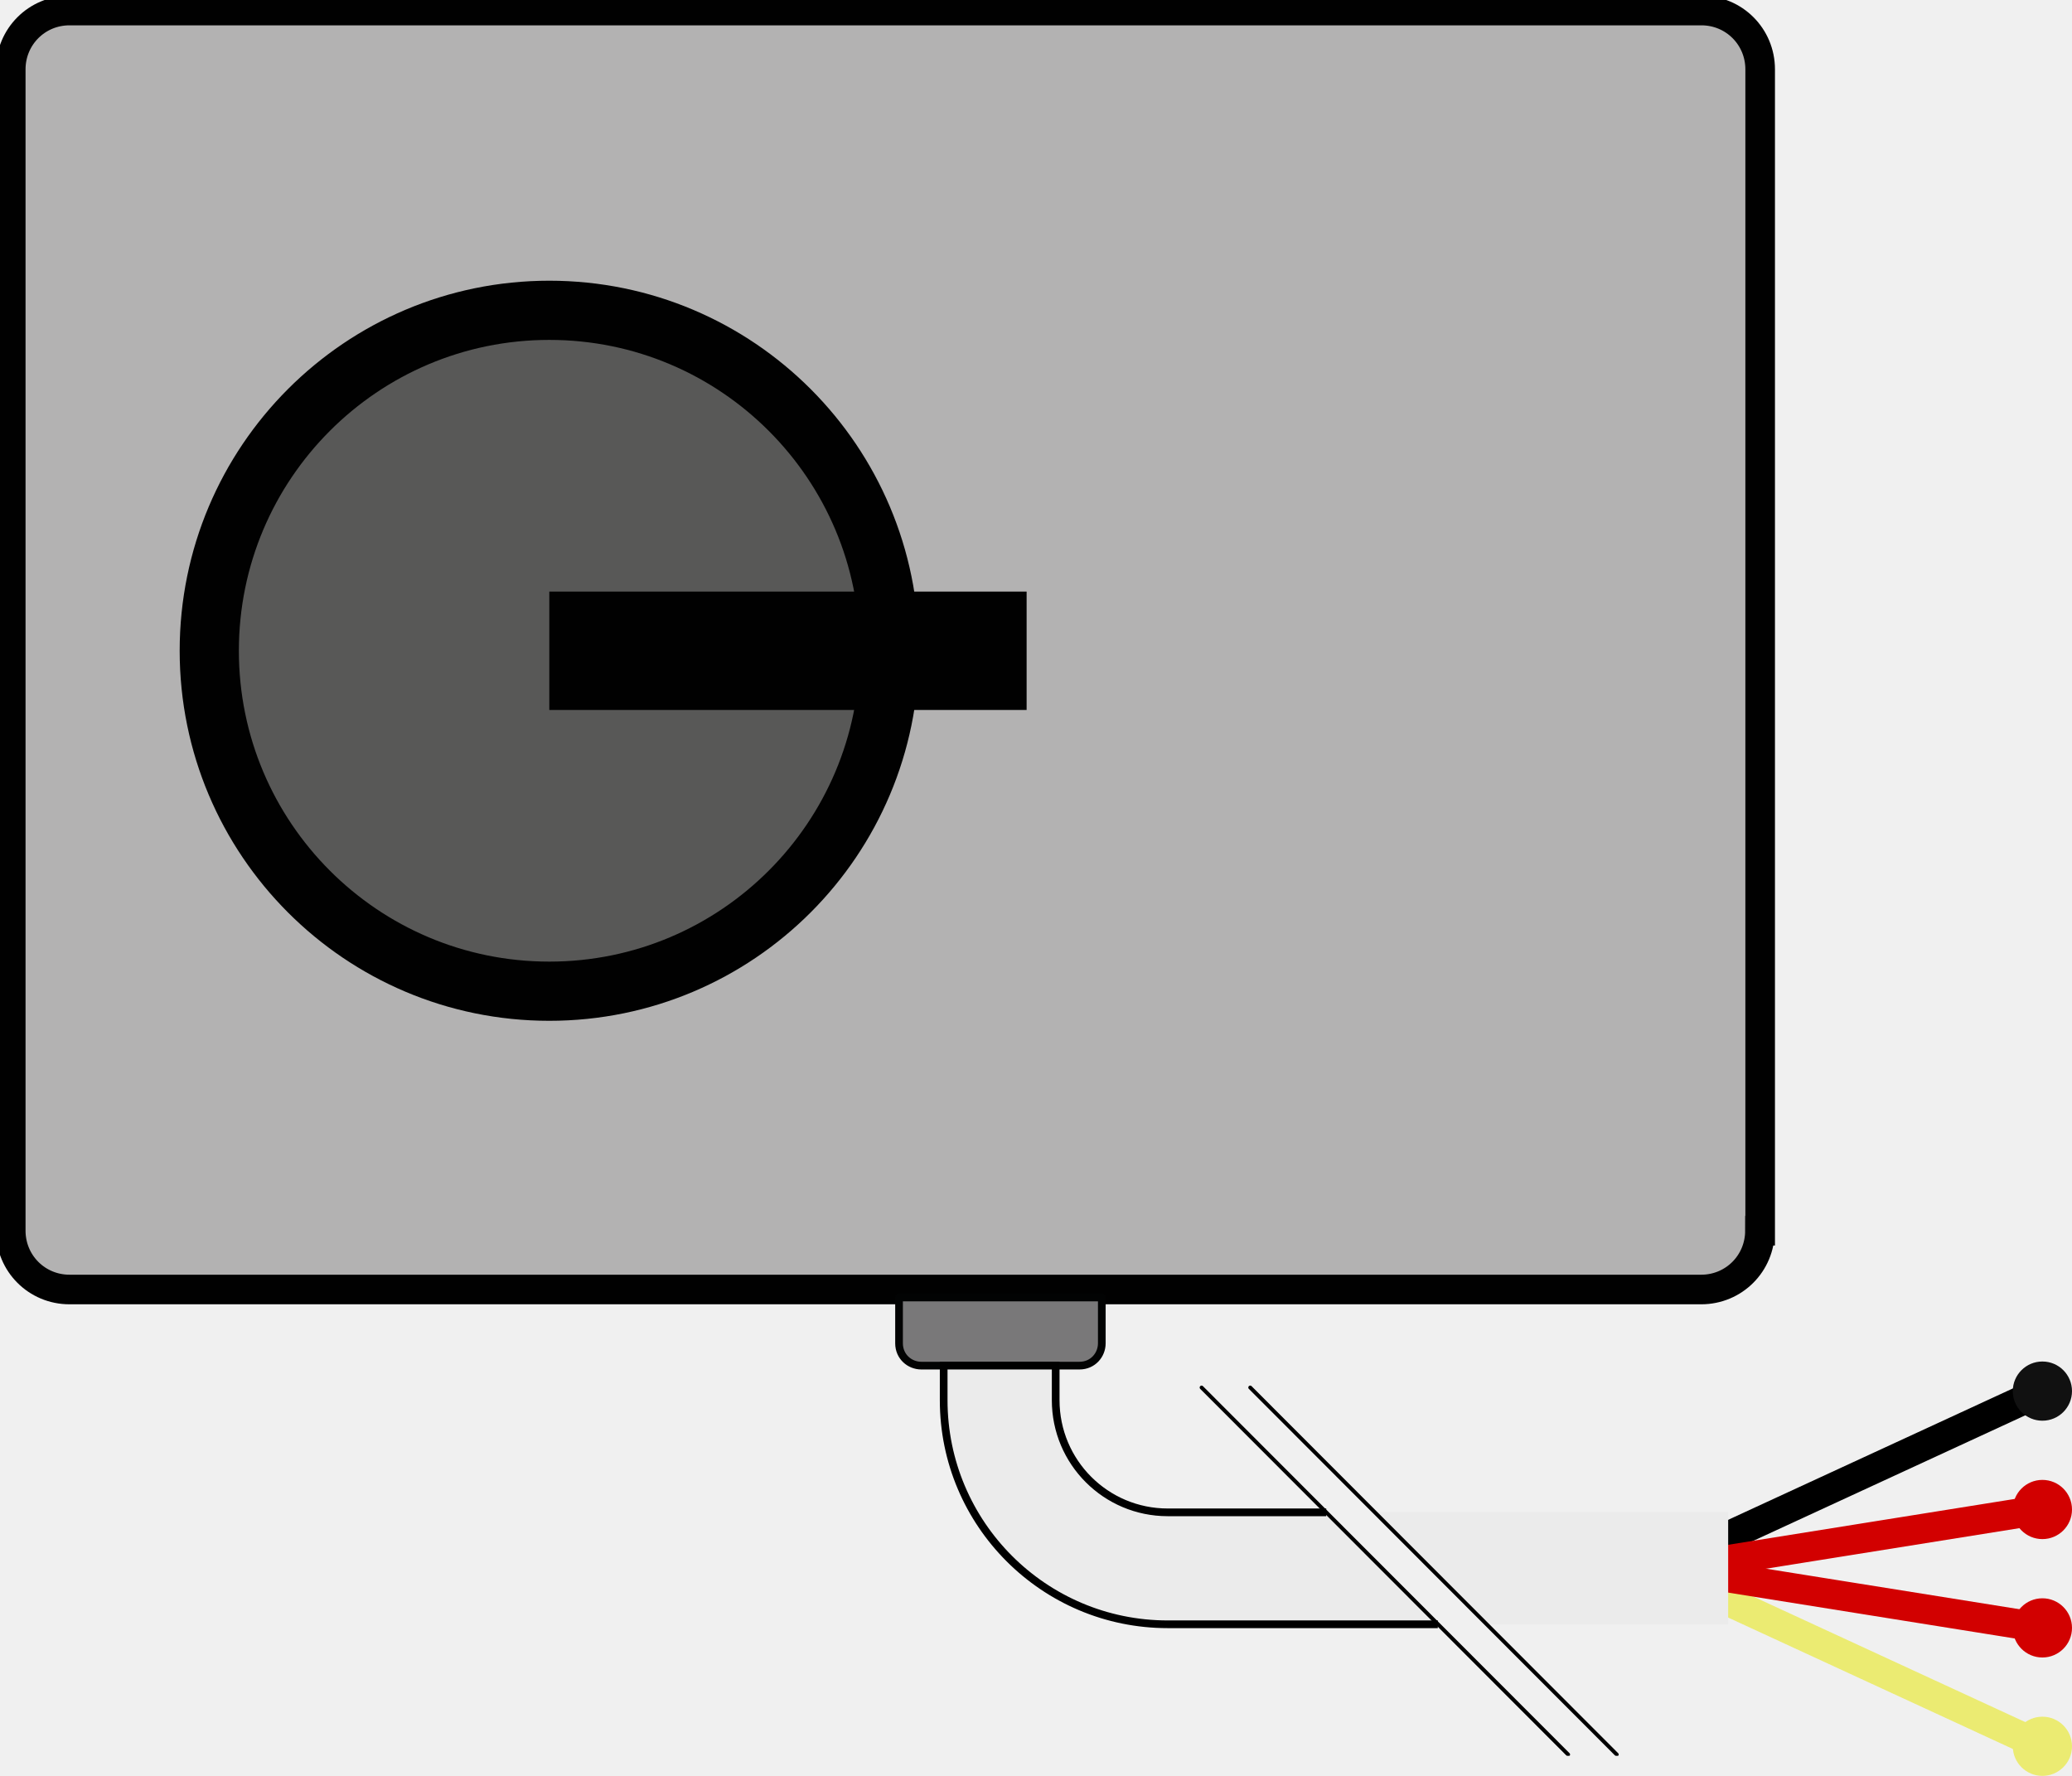
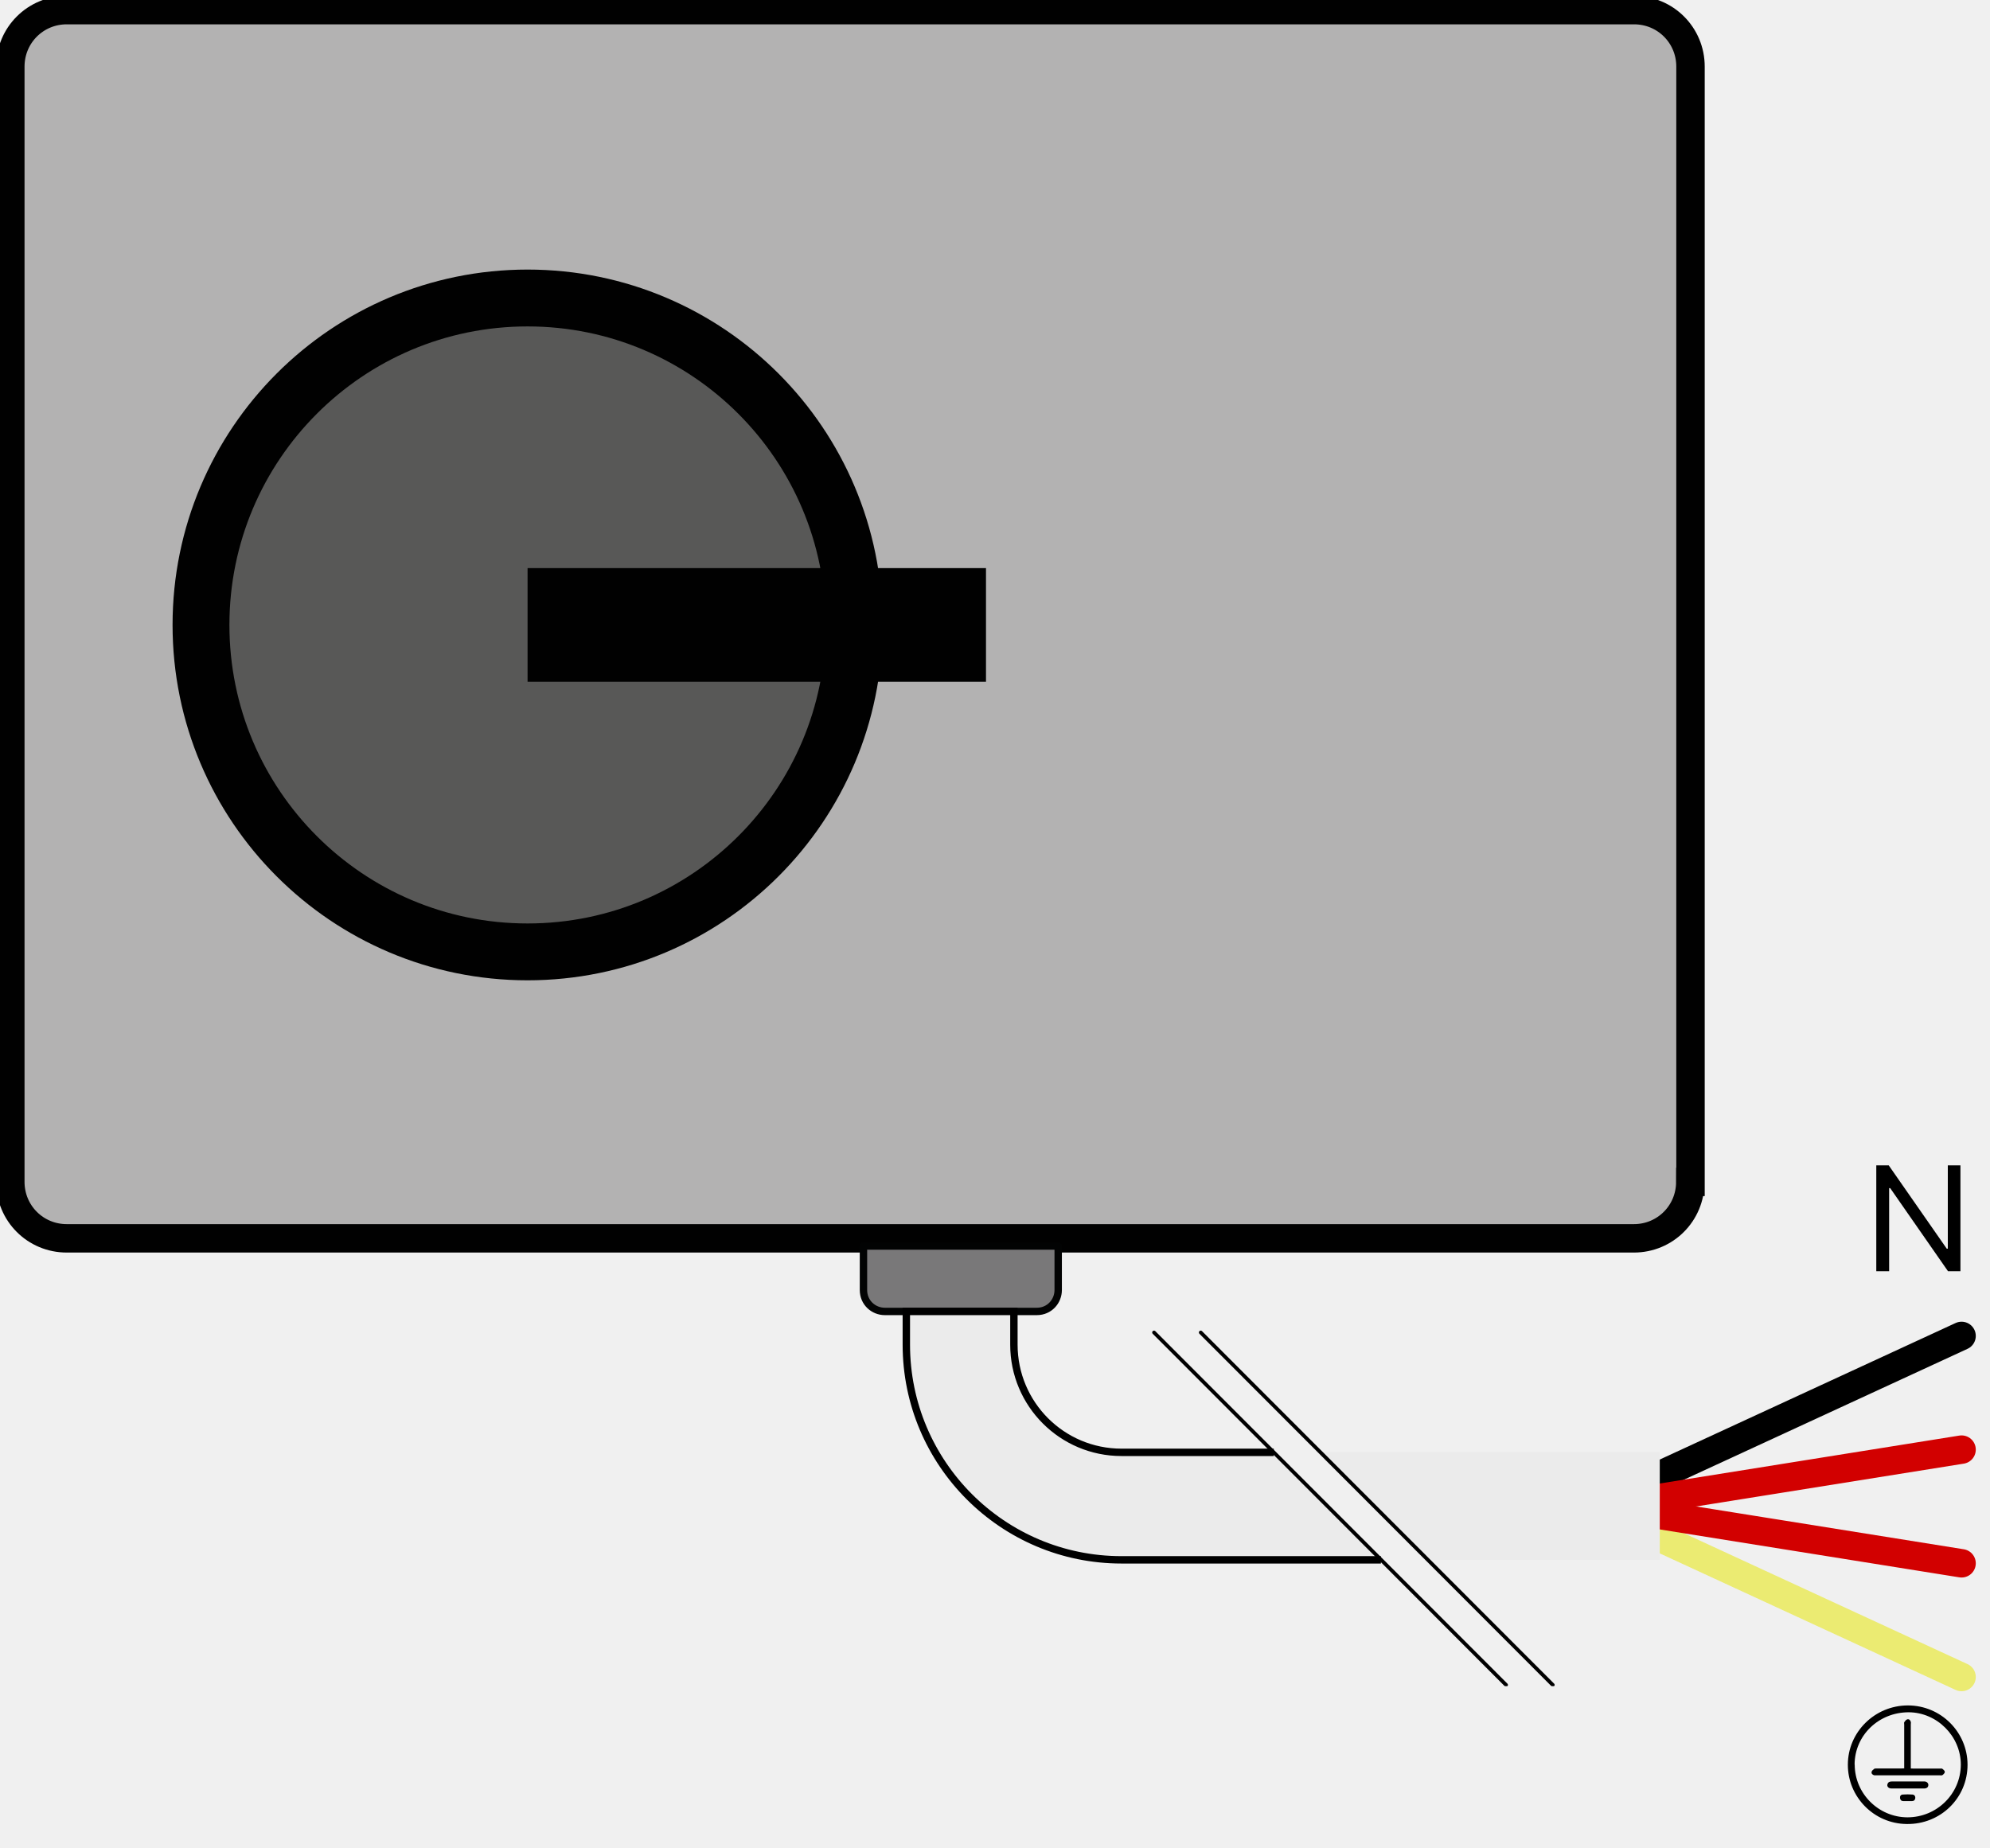
- <svg xmlns="http://www.w3.org/2000/svg" width="70" height="60" viewBox="0 0 70 60" fill="none">
-   <g clip-path="url(#clip0_522_131)">
+ <svg xmlns="http://www.w3.org/2000/svg" width="70" height="65" viewBox="0 0 70 65" fill="none">
+   <g clip-path="url(#clip0_1039_1045)">
    <path d="M56 53L69 47" stroke="black" stroke-linecap="round" />
    <path d="M56 53L69 59" stroke="#EBEB72" stroke-linecap="round" />
    <path d="M56.5 53L69 51" stroke="#D20000" stroke-linecap="round" />
    <path d="M56.5 53L69 55" stroke="#D20000" stroke-linecap="round" />
-     <mask id="mask0_522_131" style="mask-type:luminance" maskUnits="userSpaceOnUse" x="0" y="0" width="70" height="60">
+     <mask id="mask0_1039_1045" style="mask-type:luminance" maskUnits="userSpaceOnUse" x="0" y="0" width="70" height="60">
      <path d="M0 0H70V59.322H0V0Z" fill="white" />
    </mask>
-     <g mask="url(#mask0_522_131)">
+     <g mask="url(#mask0_1039_1045)">
      <path d="M59.465 41.58V2.343C59.465 1.239 58.583 0.356 57.481 0.356H2.347C1.245 0.356 0.363 1.239 0.363 2.343V41.58C0.363 42.684 1.245 43.567 2.347 43.567H57.474C58.576 43.567 59.458 42.684 59.458 41.58H59.465Z" fill="#B3B2B2" stroke="#010101" stroke-miterlimit="10" />
      <path d="M18.558 33.489C12.213 33.489 7.07 28.339 7.07 21.987C7.07 15.634 12.213 10.484 18.558 10.484C24.902 10.484 30.046 15.634 30.046 21.987C30.046 28.339 24.902 33.489 18.558 33.489Z" fill="#585857" stroke="#010101" stroke-width="2" stroke-miterlimit="10" />
      <path d="M34.683 21.987H18.558" stroke="#010101" stroke-width="4" stroke-miterlimit="10" />
      <path d="M37.223 43.838V45.384C37.223 45.782 36.917 46.139 36.469 46.139H31.127C30.729 46.139 30.373 45.832 30.373 45.384V43.838" fill="#797879" />
      <path d="M37.223 43.838V45.384C37.223 45.782 36.917 46.139 36.469 46.139H31.127C30.729 46.139 30.373 45.832 30.373 45.384V43.838H37.223Z" stroke="#020303" stroke-width="0.26" stroke-linecap="round" stroke-linejoin="round" />
      <path d="M46.449 51.089H58.384V54.878H50.233" fill="#EBEBEB" />
      <path d="M48.582 54.878H39.442C35.267 54.878 31.874 51.487 31.874 47.307V46.139H35.658V47.307C35.658 49.401 37.351 51.096 39.442 51.096H44.798" fill="#EBEBEB" />
      <path d="M48.575 54.878H39.449C35.274 54.878 31.881 51.487 31.881 47.307V46.139H35.665V47.307C35.665 49.401 37.358 51.096 39.449 51.096H44.805" stroke="black" stroke-width="0.26" stroke-miterlimit="3.86" />
      <path d="M40.594 46.879L52.978 59.279M42.237 46.879L54.621 59.279" stroke="black" stroke-width="0.13" stroke-linecap="round" stroke-linejoin="round" />
    </g>
-     <rect class="RELAY-IN-V+" x="68" y="46" width="2" height="2" rx="1" fill="#111111" />
-     <rect class="RELAY-IN-1" x="68" y="50" width="2" height="2" rx="1" fill="#D20000" />
-     <rect class="RELAY-IN-2" x="68" y="54" width="2" height="2" rx="1" fill="#D20000" />
-     <rect class="RELAY-IN-GND" x="68" y="58" width="2" height="2" rx="1" fill="#EBEB72" />
+     <rect class="RELAY-IN-GND" x="68" y="46" width="2" height="2" rx="1" fill="transparent" />
+     <rect class="RELAY-IN-1" x="68" y="50" width="2" height="2" rx="1" fill="transparent" />
+     <rect class="RELAY-IN-2" x="68" y="54" width="2" height="2" rx="1" fill="transparent" />
+     <rect class="RELAY-IN-V+" x="68" y="58" width="2" height="2" rx="1" fill="transparent" />
  </g>
+   <path d="M68.96 41V44.724H68.523L66.489 41.8H66.452V44.724H66V41H66.438L68.479 43.931H68.516V41H68.96Z" fill="black" />
+   <path d="M65 62.084C65 60.935 65.951 60 67.112 60C68.273 60 69.21 60.939 69.21 62.088C69.21 63.255 68.264 64.186 67.076 64.172C65.911 64.164 64.996 63.211 65 62.084ZM65.241 62.08C65.241 63.095 66.072 63.932 67.094 63.937C68.13 63.937 68.969 63.112 68.974 62.084C68.974 61.086 68.139 60.245 67.139 60.241C66.085 60.241 65.241 61.051 65.237 62.08H65.241Z" fill="black" />
+   <path d="M66.982 62.222C66.982 62.182 66.982 62.151 66.982 62.115C66.982 61.639 66.982 61.158 66.982 60.681C66.982 60.65 66.973 60.614 66.982 60.593C67.009 60.552 67.045 60.503 67.089 60.49C67.152 60.472 67.196 60.516 67.214 60.579C67.223 60.606 67.214 60.637 67.214 60.668C67.214 61.149 67.214 61.63 67.214 62.111C67.214 62.142 67.214 62.178 67.214 62.218C67.254 62.218 67.286 62.222 67.317 62.222C67.621 62.222 67.924 62.222 68.228 62.222C68.259 62.222 68.304 62.214 68.326 62.231C68.362 62.258 68.411 62.302 68.411 62.338C68.411 62.378 68.366 62.423 68.33 62.449C68.308 62.467 68.268 62.459 68.232 62.459C67.491 62.459 66.75 62.459 66.013 62.459C65.987 62.459 65.96 62.459 65.933 62.459C65.871 62.445 65.821 62.4 65.835 62.338C65.844 62.293 65.893 62.258 65.933 62.227C65.955 62.214 65.991 62.222 66.022 62.218C66.303 62.218 66.585 62.218 66.871 62.218C66.902 62.218 66.933 62.218 66.978 62.214L66.982 62.222Z" fill="black" />
+   <path d="M67.107 62.922C66.915 62.922 66.723 62.922 66.536 62.922C66.433 62.922 66.366 62.854 66.393 62.77C66.415 62.699 66.469 62.676 66.54 62.676C66.683 62.676 66.826 62.676 66.969 62.676C67.192 62.676 67.411 62.676 67.634 62.676C67.656 62.676 67.683 62.676 67.706 62.676C67.786 62.685 67.835 62.739 67.831 62.805C67.826 62.881 67.772 62.917 67.701 62.922C67.594 62.922 67.482 62.922 67.375 62.922C67.286 62.922 67.201 62.922 67.112 62.922H67.107Z" fill="black" />
+   <path d="M67.098 63.366C67.049 63.366 67 63.366 66.951 63.366C66.884 63.366 66.844 63.327 66.835 63.26C66.826 63.193 66.862 63.14 66.929 63.135C67.045 63.127 67.161 63.127 67.272 63.135C67.339 63.14 67.379 63.193 67.371 63.264C67.362 63.331 67.322 63.366 67.254 63.366C67.201 63.366 67.152 63.366 67.098 63.366Z" fill="black" />
  <defs>
-     <clipPath id="clip0_522_131">
+     <clipPath id="clip0_1039_1045">
      <rect width="70" height="60" fill="white" />
    </clipPath>
  </defs>
</svg>
